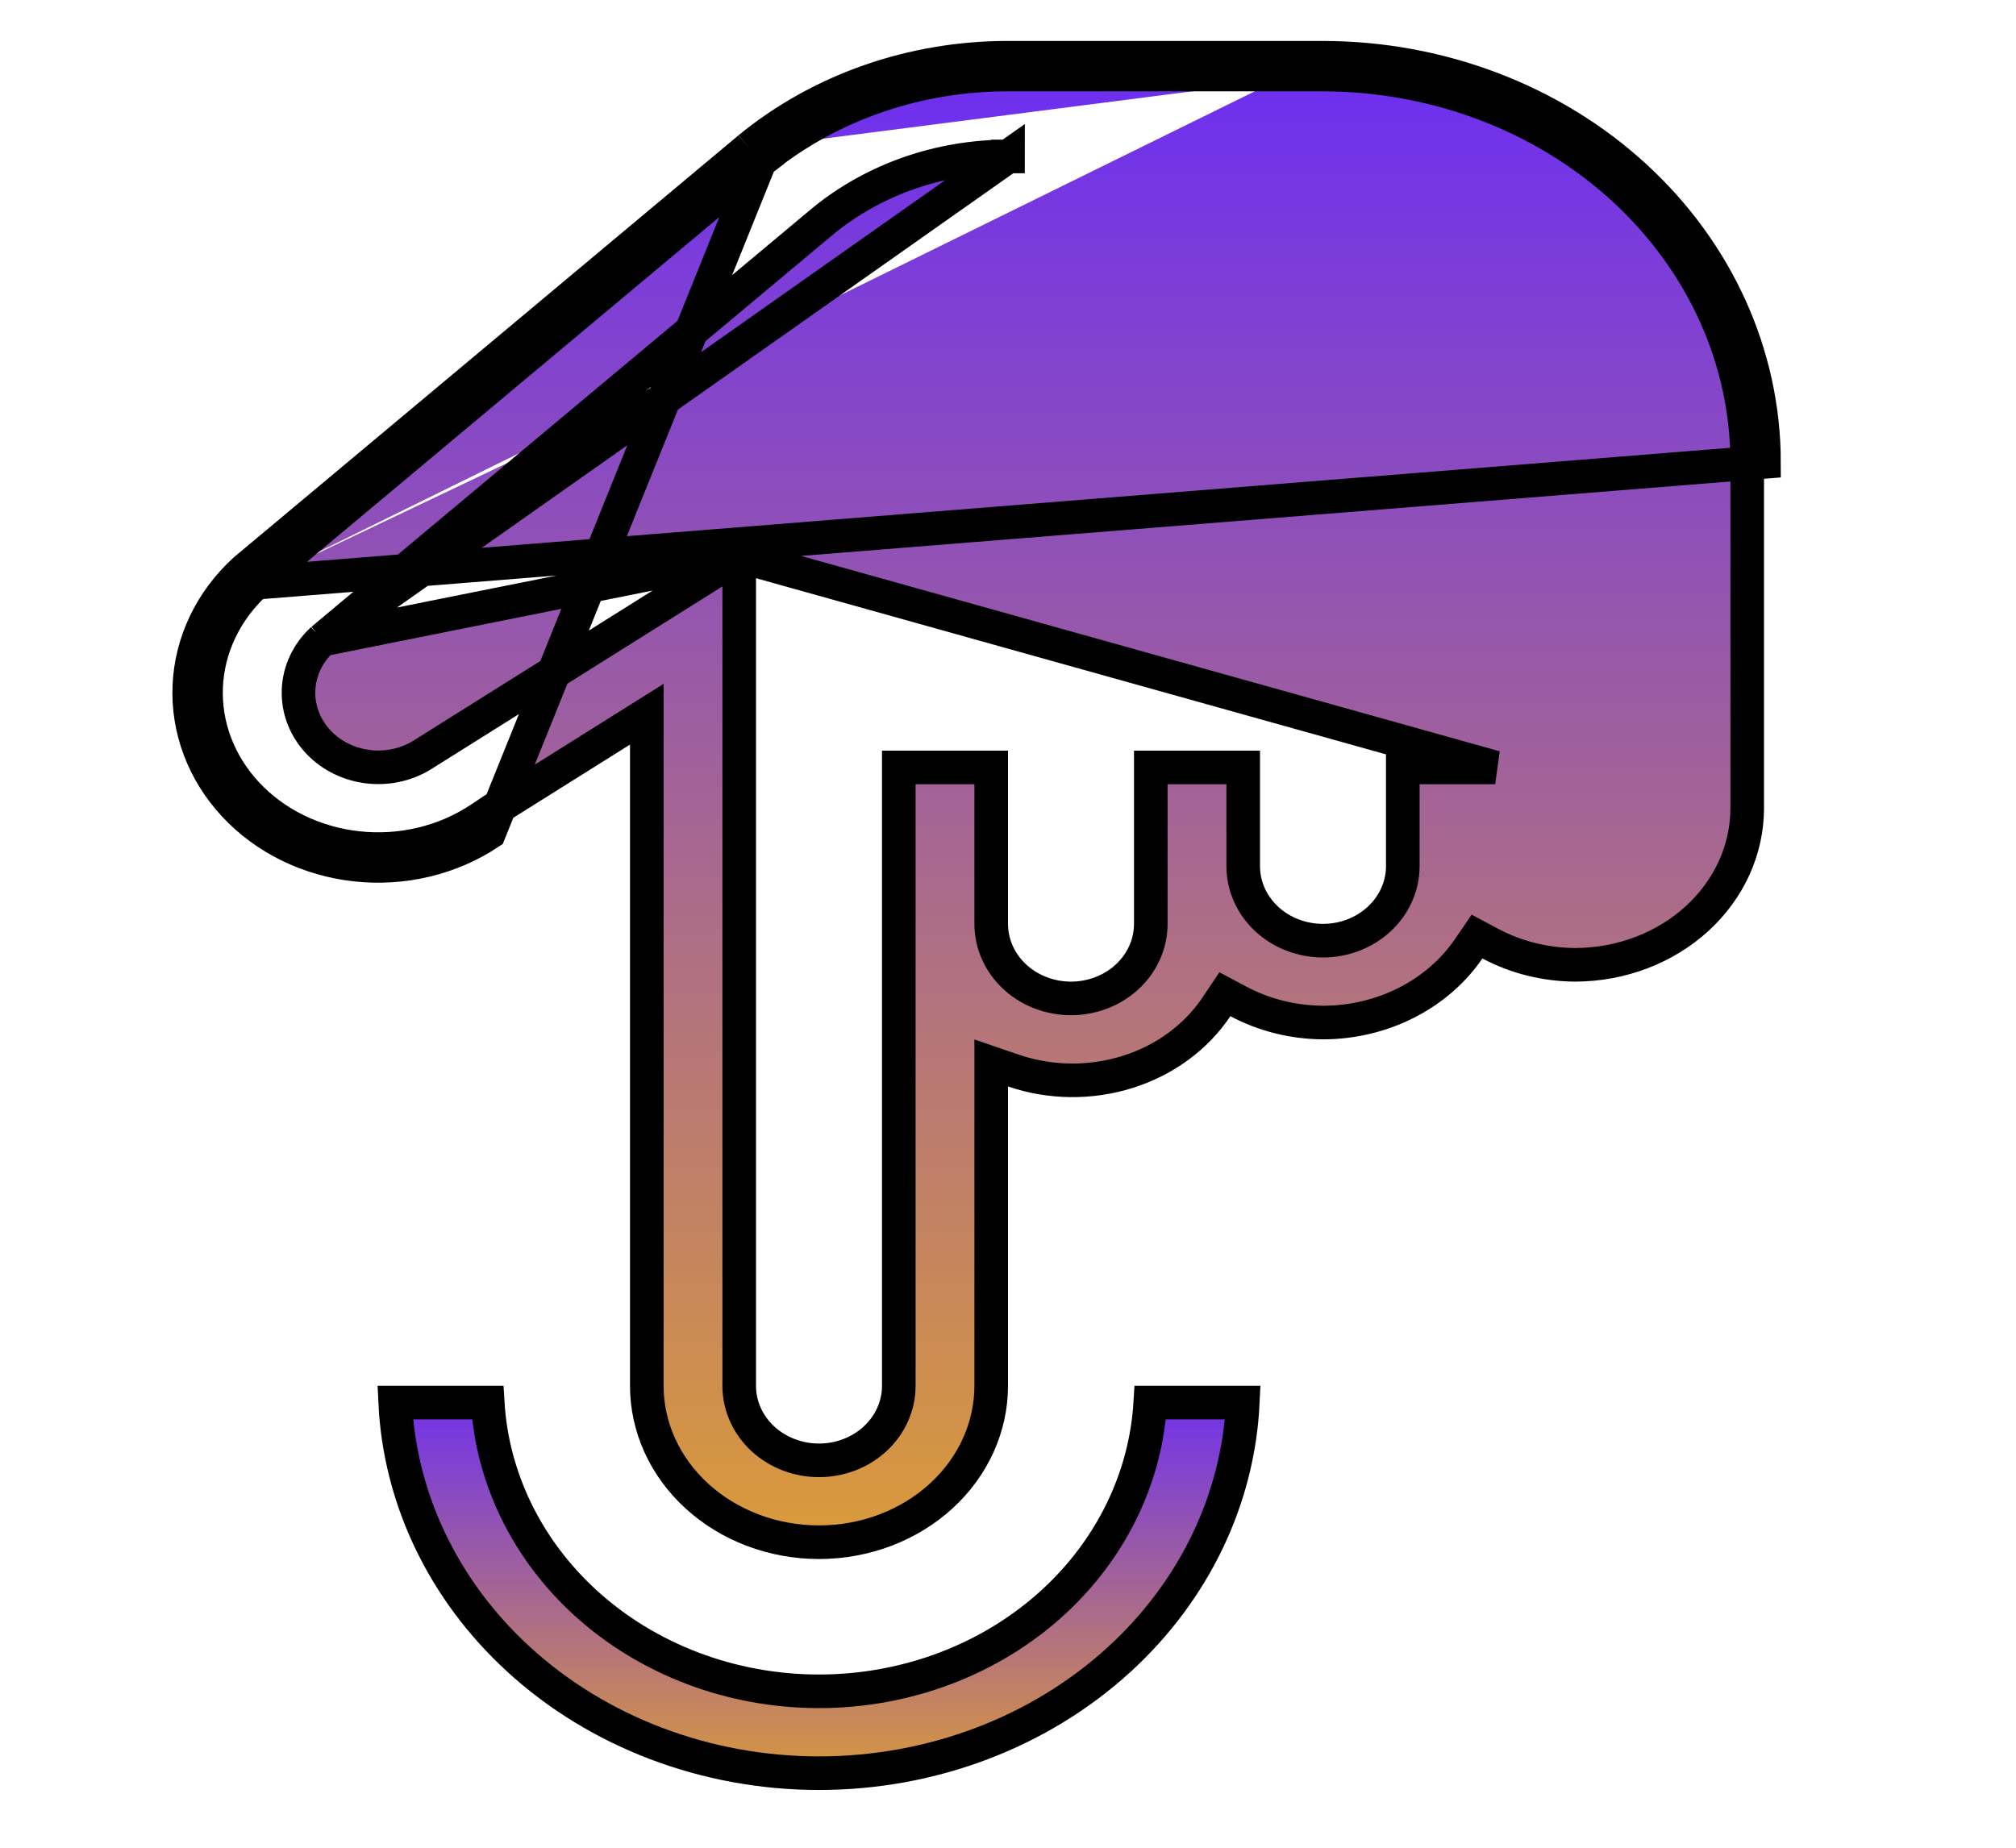
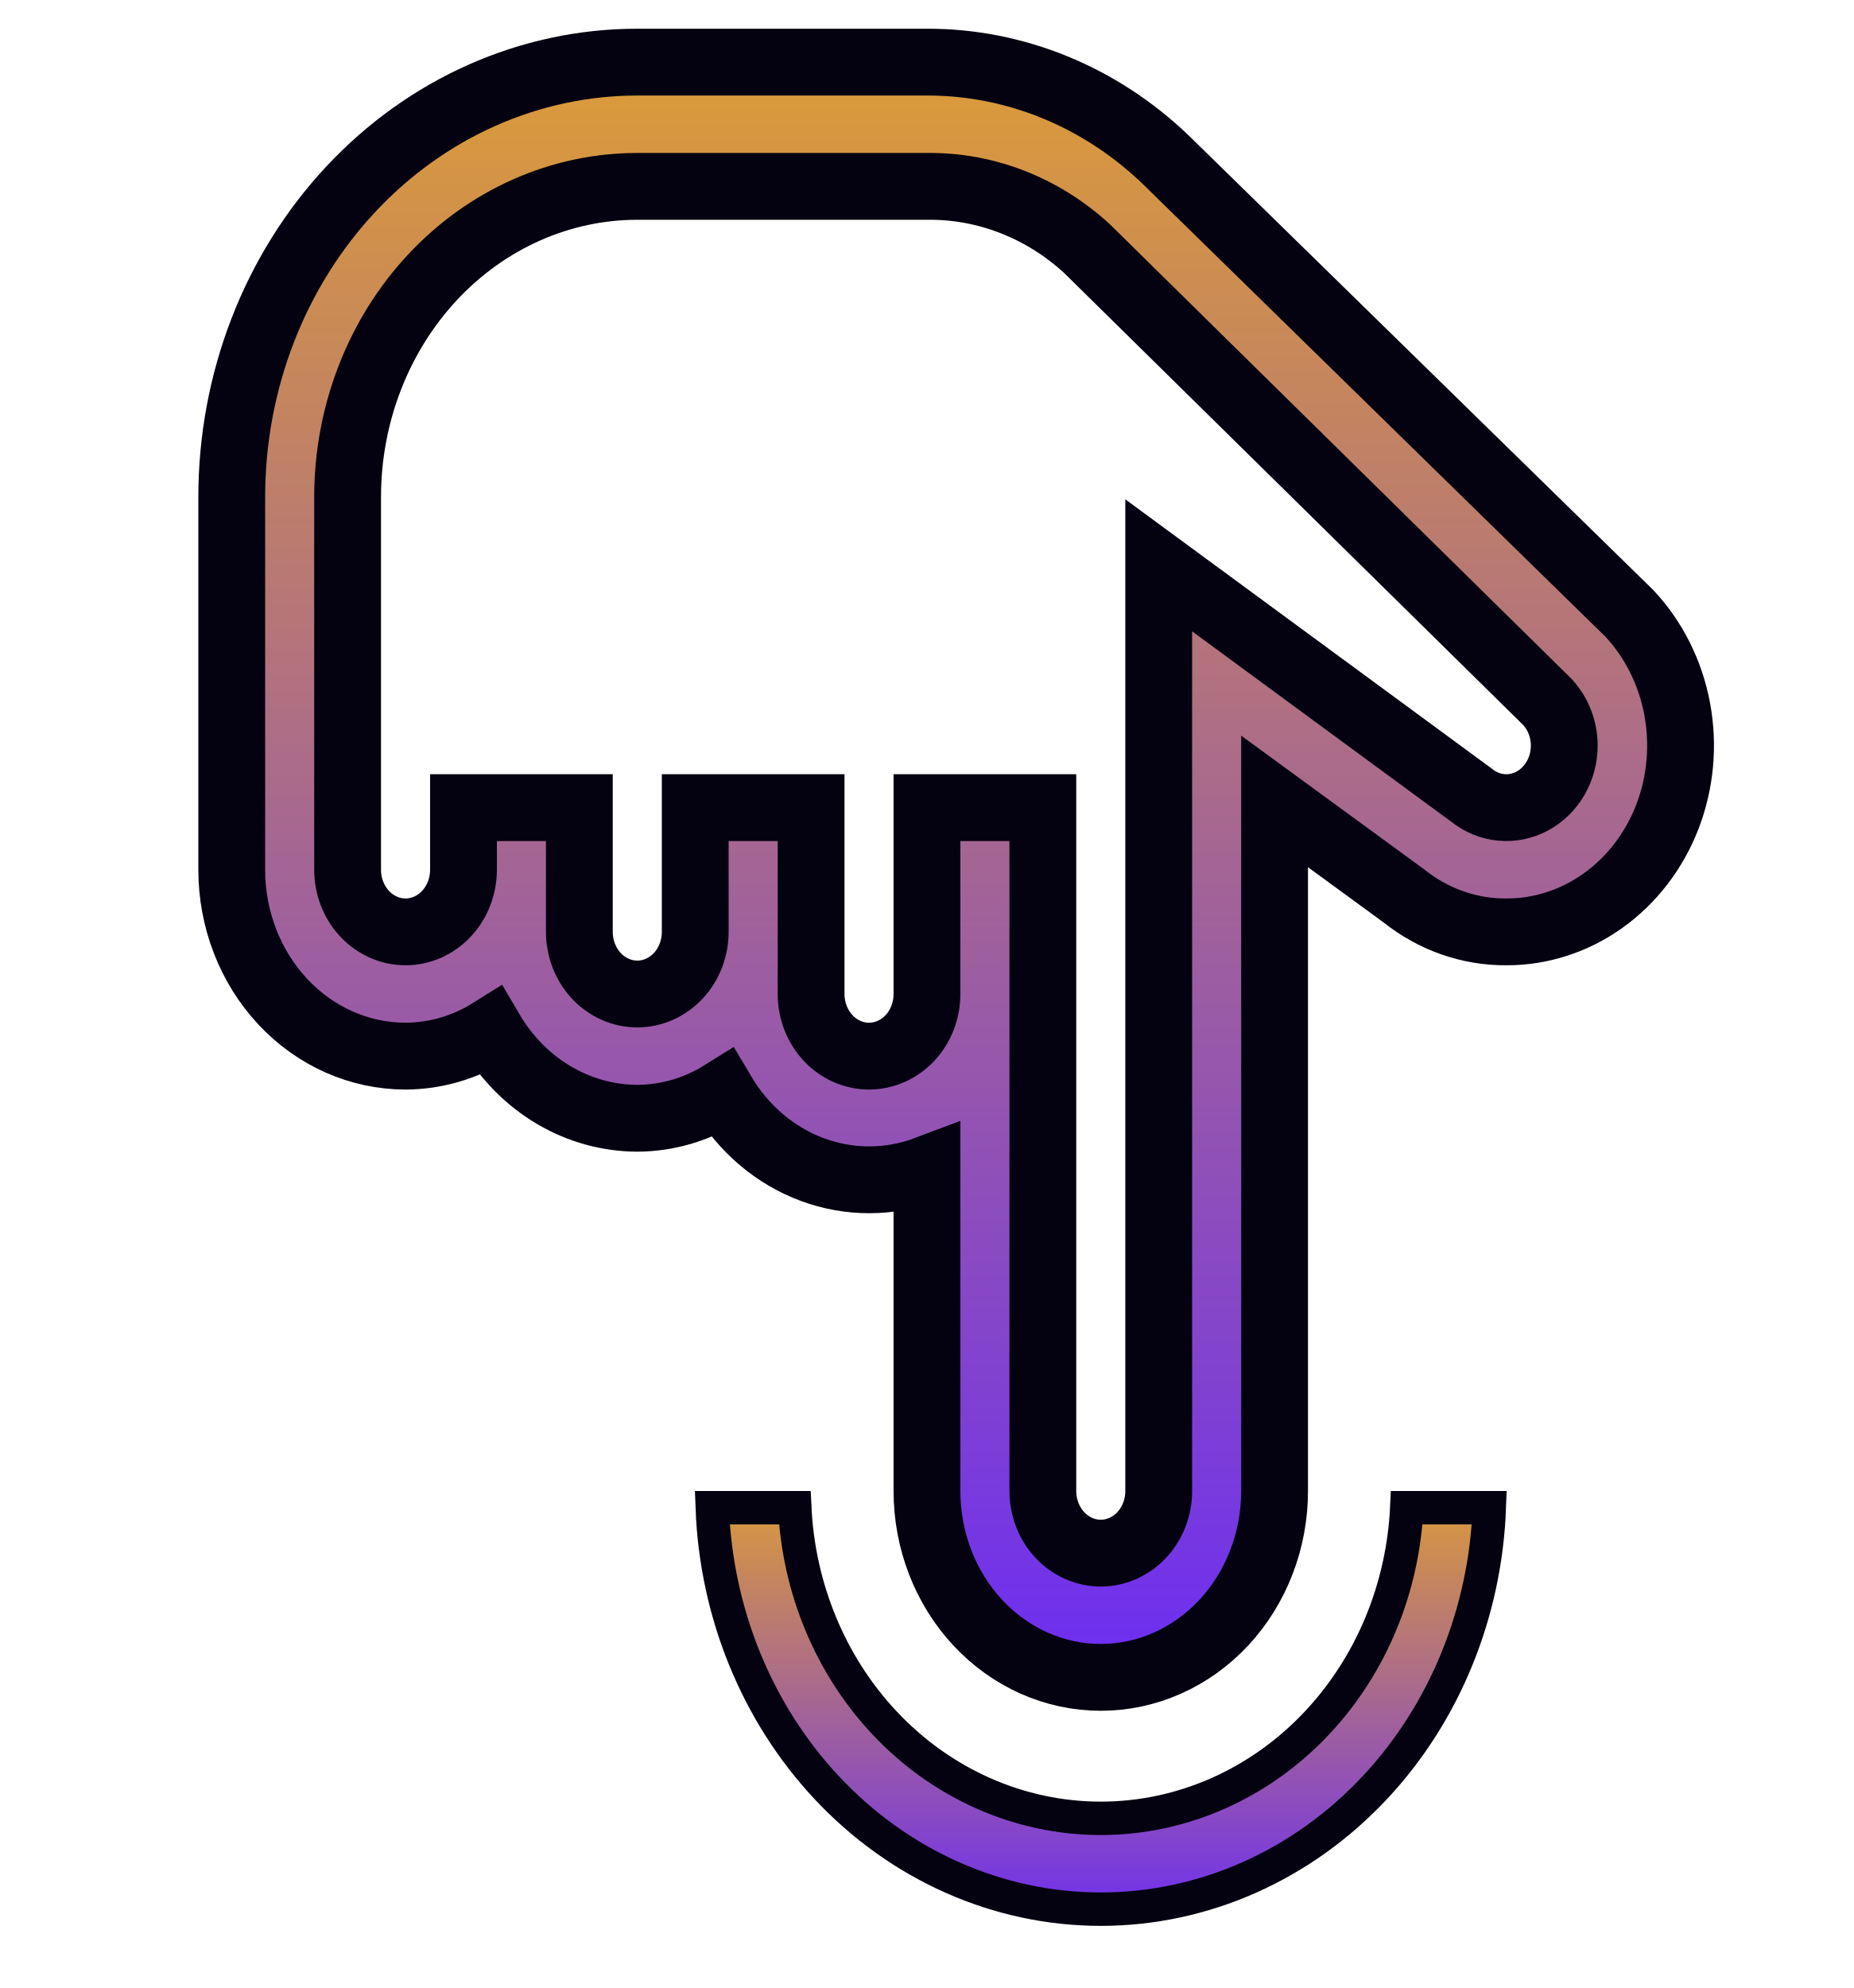
- <svg xmlns="http://www.w3.org/2000/svg" width="120" height="110" viewBox="0 0 120 110" fill="none">
-   <path d="M68.47 83.5H73.976C73.704 89.225 71.103 94.682 66.636 98.778C61.906 103.113 55.473 105.562 48.75 105.562C42.027 105.562 35.594 103.113 30.864 98.778C26.397 94.682 23.796 89.225 23.524 83.5H29.03C29.298 87.986 31.36 92.222 34.816 95.391C38.525 98.791 43.539 100.688 48.75 100.688C53.961 100.688 58.975 98.791 62.684 95.391C66.14 92.222 68.202 87.986 68.47 83.5Z" fill="url(#paint0_linear_32_618)" stroke="black" stroke-width="2" />
-   <path d="M78.75 3.438H60C54.319 3.431 48.836 5.348 44.602 8.821M78.75 3.438L78.749 4.438C78.749 4.438 78.749 4.438 78.749 4.438M78.75 3.438V4.438H78.749M78.75 3.438C85.709 3.445 92.382 5.982 97.303 10.493C102.224 15.004 104.992 21.12 105 27.5L15.224 34.694M78.749 4.438H60H59.999C54.542 4.431 49.287 6.273 45.24 9.591L45.244 9.588L44.602 8.821M78.749 4.438C85.471 4.445 91.899 6.896 96.627 11.23C101.353 15.562 103.992 21.416 104 27.501V48.124C103.997 50.564 102.939 52.923 101.026 54.677C99.11 56.433 96.496 57.434 93.752 57.438C91.975 57.427 90.236 56.99 88.707 56.176L87.918 55.756L87.413 56.494C86.502 57.821 85.234 58.925 83.717 59.695C82.202 60.464 80.493 60.872 78.752 60.875C76.975 60.864 75.235 60.428 73.707 59.614L72.909 59.189L72.406 59.94C71.204 61.736 69.346 63.111 67.135 63.809C64.924 64.508 62.514 64.481 60.323 63.734L59 63.282V64.68V82.5C59 84.94 57.943 87.3 56.029 89.055C54.112 90.812 51.495 91.812 48.75 91.812C46.005 91.812 43.388 90.812 41.471 89.055C39.557 87.3 38.5 84.94 38.5 82.5V44.327V42.519L36.968 43.48L29.233 48.334L29.213 48.316L28.561 48.75C26.471 50.141 23.873 50.765 21.288 50.483C18.703 50.201 16.347 49.038 14.683 47.248C13.02 45.461 12.168 43.183 12.27 40.869C12.371 38.562 13.415 36.356 15.224 34.694M44.602 8.821L45.237 9.594M44.602 8.821L14.565 33.942C12.561 35.775 11.384 38.233 11.271 40.825C11.157 43.418 12.114 45.955 13.95 47.929C15.787 49.904 18.369 51.171 21.18 51.477C23.991 51.783 26.824 51.107 29.115 49.583L45.237 9.594M45.237 9.594L15.224 34.694M45.237 9.594L15.224 34.694M19.183 38.08L19.203 38.063L49.016 13.137L49.026 13.129L49.026 13.129C52.063 10.66 55.969 9.308 60.001 9.313H60V10.312L60.001 9.313L19.183 38.08ZM19.183 38.08L19.163 38.098C18.316 38.887 17.808 39.957 17.77 41.101C17.731 42.245 18.166 43.346 18.961 44.185C19.754 45.021 20.846 45.537 22.01 45.654C23.169 45.77 24.34 45.485 25.296 44.841L44 33.103M19.183 38.08L44 33.103M44 33.103V82.5C44 83.706 44.523 84.844 45.422 85.668C46.319 86.489 47.517 86.938 48.75 86.938C49.983 86.938 51.181 86.489 52.077 85.668C52.976 84.844 53.5 83.706 53.5 82.5V45.688H59V55C59 56.206 59.523 57.344 60.422 58.168C61.319 58.989 62.517 59.438 63.75 59.438C64.983 59.438 66.181 58.989 67.077 58.168C67.976 57.344 68.5 56.206 68.5 55V45.688H74V51.562C74 52.769 74.523 53.906 75.422 54.73C76.319 55.552 77.517 56 78.75 56C79.983 56 81.181 55.552 82.077 54.73C82.976 53.906 83.5 52.769 83.5 51.562V45.688H89L44 33.103Z" fill="url(#paint1_linear_32_618)" stroke="black" stroke-width="2" />
+ <svg xmlns="http://www.w3.org/2000/svg" width="111" height="119" viewBox="0 0 111 119" fill="none">
+   <path d="M89.169 90.25C88.935 96.546 86.499 102.52 82.344 106.975C77.972 111.662 72.058 114.281 65.906 114.281C59.755 114.281 53.84 111.662 49.468 106.975C45.313 102.52 42.877 96.546 42.644 90.25H47.586C47.816 95.062 49.701 99.638 52.911 103.08C56.345 106.761 61.018 108.844 65.906 108.844C70.795 108.844 75.468 106.761 78.901 103.08C82.111 99.638 83.996 95.062 84.226 90.25H89.169Z" fill="url(#paint0_linear_32_618)" stroke="#040210" stroke-width="2" />
+   <path d="M24.281 63.219C26.073 63.212 27.832 62.699 29.38 61.731C30.315 63.321 31.61 64.632 33.145 65.543C34.679 66.453 36.403 66.933 38.156 66.938C39.948 66.931 41.707 66.418 43.255 65.45C44.517 67.579 46.415 69.186 48.639 70.01C50.862 70.834 53.281 70.826 55.5 69.987V89.25C55.5 92.209 56.596 95.046 58.548 97.139C60.499 99.231 63.146 100.406 65.906 100.406C68.666 100.406 71.313 99.231 73.264 97.139C75.216 95.046 76.312 92.209 76.312 89.25V47.972L84.048 53.624C85.821 55.04 87.977 55.797 90.187 55.781C92.251 55.787 94.27 55.134 95.987 53.906C97.704 52.678 99.042 50.931 99.831 48.886C100.619 46.841 100.822 44.591 100.414 42.422C100.007 40.252 99.007 38.262 97.541 36.704L69.791 9.557C65.862 5.787 60.772 3.708 55.5 3.719H38.156C31.716 3.719 25.54 6.461 20.987 11.343C16.433 16.225 13.875 22.846 13.875 29.75V52.062C13.875 55.021 14.971 57.859 16.923 59.951C18.874 62.043 21.521 63.219 24.281 63.219ZM20.812 29.75C20.812 24.819 22.64 20.089 25.892 16.602C29.145 13.115 33.556 11.156 38.156 11.156H55.5C59.006 11.111 62.408 12.432 65.074 14.875L92.65 42.022C93.291 42.715 93.652 43.649 93.656 44.625C93.656 45.316 93.477 45.993 93.138 46.58C92.799 47.167 92.315 47.642 91.739 47.951C91.162 48.26 90.517 48.391 89.876 48.329C89.234 48.267 88.621 48.014 88.106 47.6L69.375 33.841V89.25C69.375 90.236 69.01 91.182 68.359 91.88C67.708 92.577 66.826 92.969 65.906 92.969C64.986 92.969 64.104 92.577 63.453 91.88C62.803 91.182 62.437 90.236 62.437 89.25V48.344H55.5V59.5C55.5 60.486 55.135 61.432 54.484 62.13C53.833 62.827 52.951 63.219 52.031 63.219C51.111 63.219 50.229 62.827 49.578 62.13C48.928 61.432 48.562 60.486 48.562 59.5V48.344H41.625V55.781C41.625 56.767 41.26 57.713 40.609 58.411C39.958 59.108 39.076 59.5 38.156 59.5C37.236 59.5 36.354 59.108 35.703 58.411C35.053 57.713 34.687 56.767 34.687 55.781V48.344H27.75V52.062C27.75 53.049 27.384 53.995 26.734 54.692C26.083 55.389 25.201 55.781 24.281 55.781C23.361 55.781 22.479 55.389 21.828 54.692C21.178 53.995 20.812 53.049 20.812 52.062V29.75Z" fill="url(#paint1_linear_32_618)" stroke="#040210" stroke-width="4" />
  <defs>
-     <linearGradient id="paint0_linear_32_618" x1="48.75" y1="82.5" x2="48.75" y2="106.562" gradientUnits="userSpaceOnUse">
+     <linearGradient id="paint0_linear_32_618" x1="65.906" y1="115.281" x2="65.906" y2="89.25" gradientUnits="userSpaceOnUse">
      <stop stop-color="#6C2DF3" />
      <stop offset="0.984" stop-color="#DA9A3B" />
    </linearGradient>
-     <linearGradient id="paint1_linear_32_618" x1="58.131" y1="3.438" x2="58.131" y2="92.812" gradientUnits="userSpaceOnUse">
+     <linearGradient id="paint1_linear_32_618" x1="57.247" y1="100.406" x2="57.247" y2="3.719" gradientUnits="userSpaceOnUse">
      <stop stop-color="#6C2DF3" />
      <stop offset="0.984" stop-color="#DA9A3B" />
    </linearGradient>
  </defs>
</svg>
